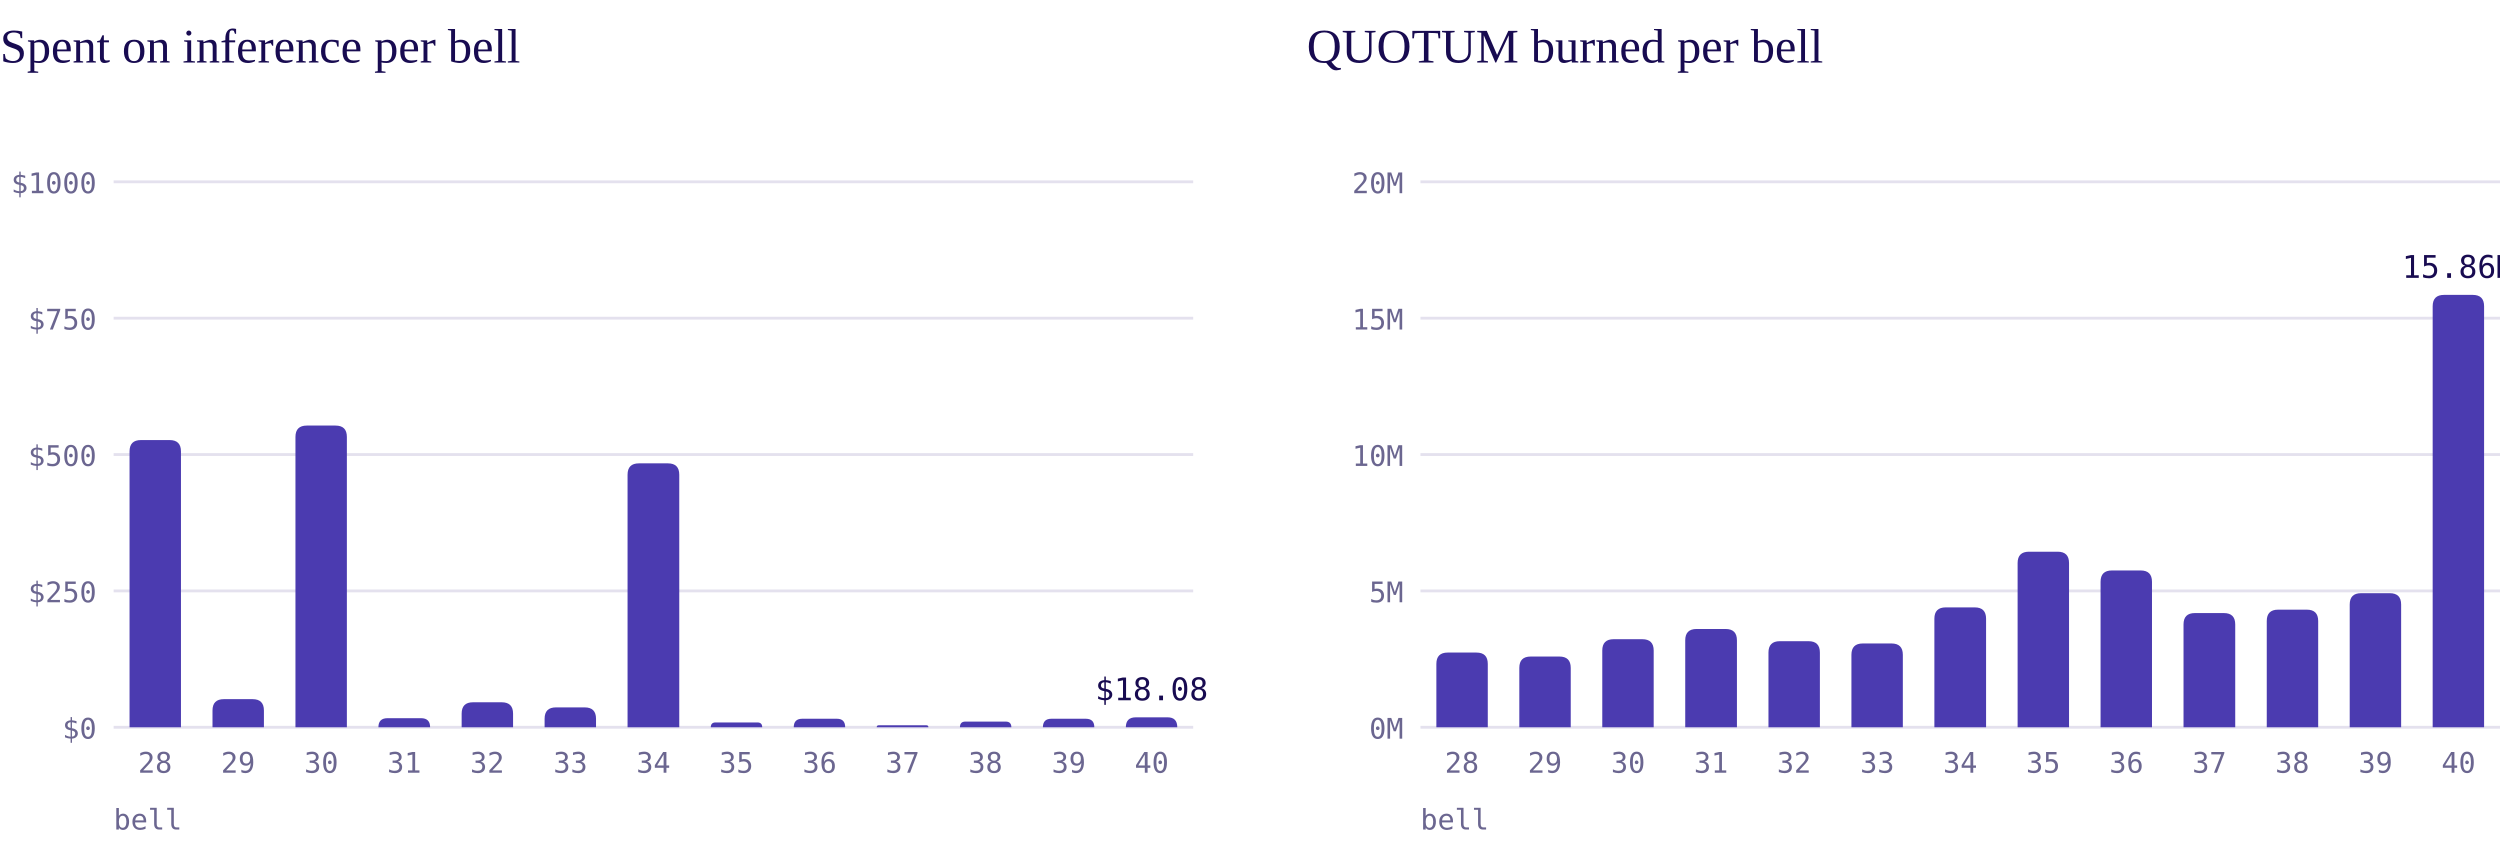
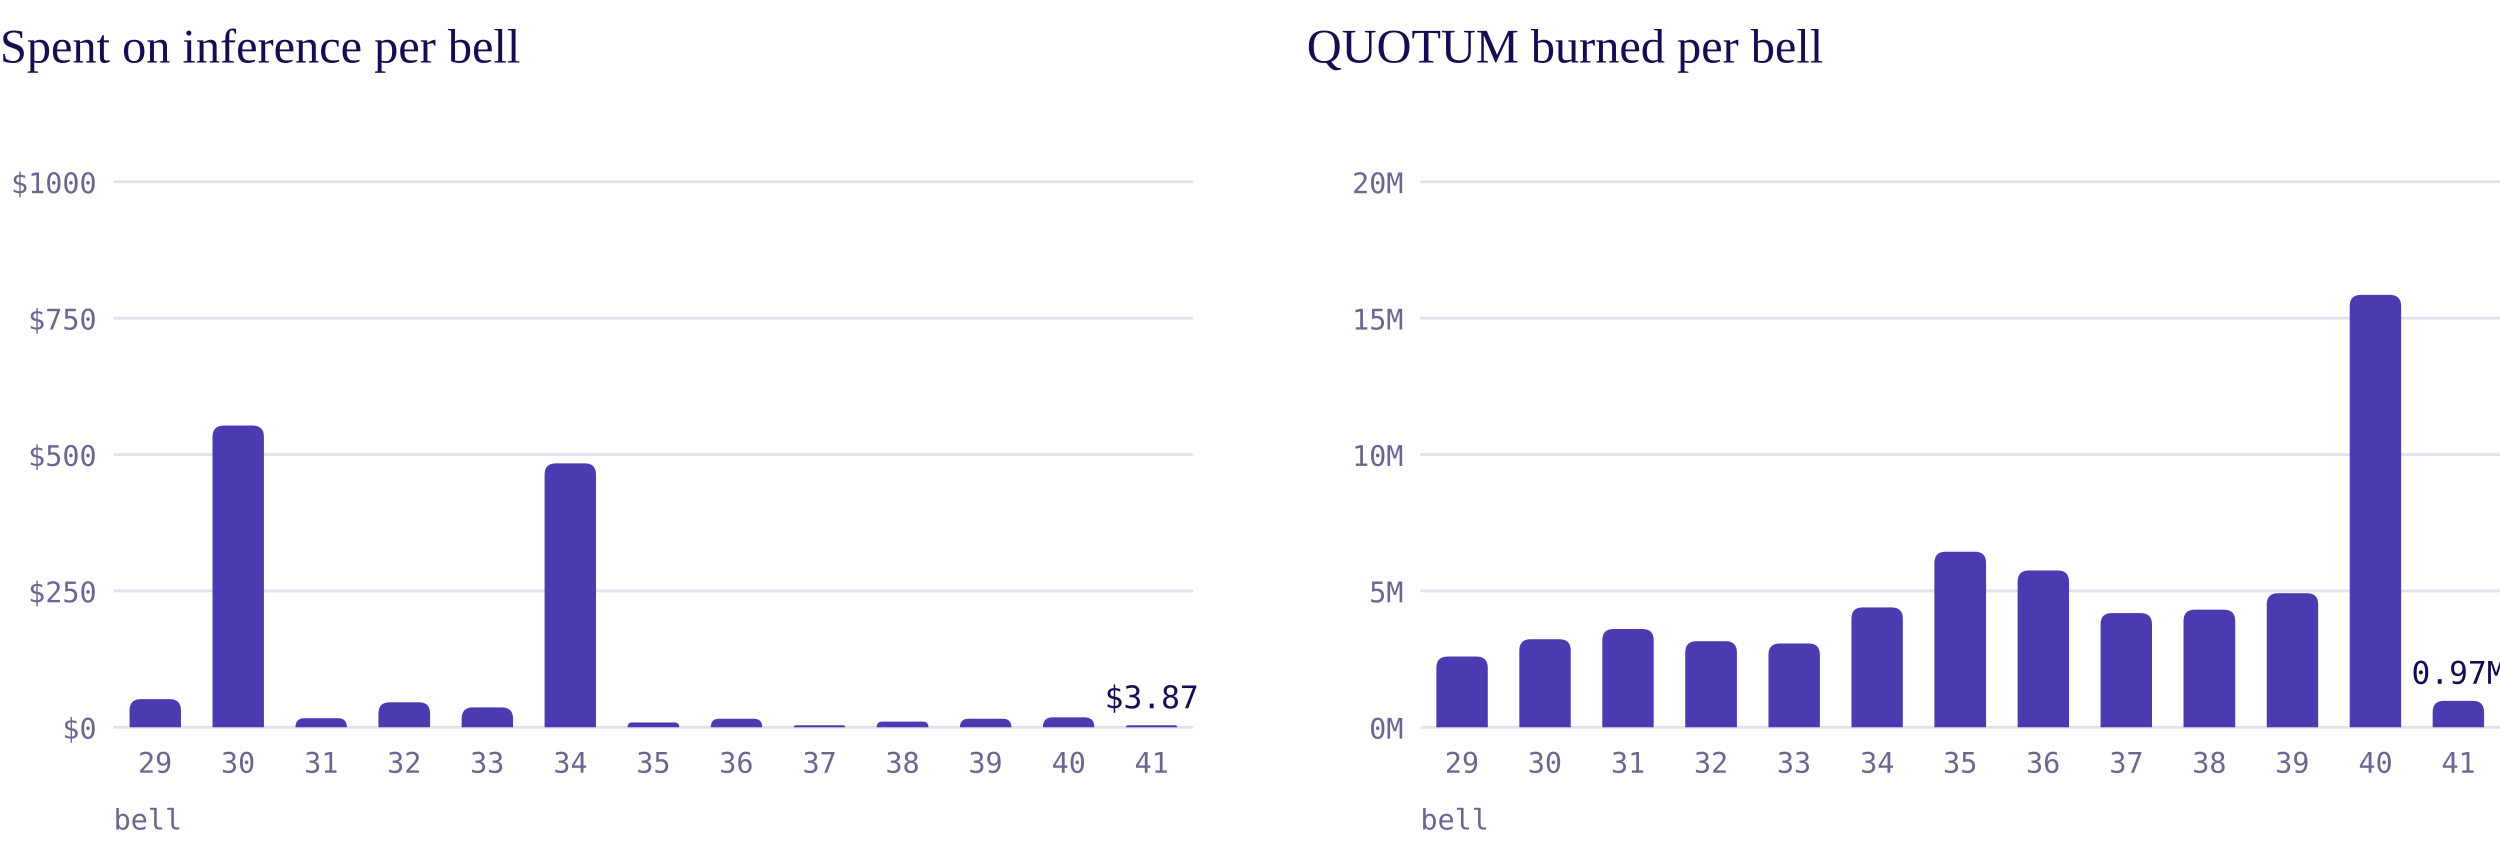
- <svg xmlns="http://www.w3.org/2000/svg" viewBox="0 0 880 300" width="880" height="300" role="img" aria-label="quotum bells 1 to 40: inference spent and QUOTUM burned per bell">
+ <svg xmlns="http://www.w3.org/2000/svg" viewBox="0 0 880 300" width="880" height="300" role="img" aria-label="quotum bells 1 to 41: inference spent and QUOTUM burned per bell">
  <text x="0" y="22" font-family="Georgia,'Times New Roman',serif" font-size="17" fill="#180b51">Spent on inference per bell</text>
  <line x1="40" x2="420" y1="256.0" y2="256.0" stroke="#e4e1ee" stroke-width="1" />
  <text x="34" y="260.0" text-anchor="end" font-family="ui-monospace,SFMono-Regular,Menlo,monospace" font-size="10" fill="#6b6690">$0</text>
  <line x1="40" x2="420" y1="208.0" y2="208.0" stroke="#e4e1ee" stroke-width="1" />
  <text x="34" y="212.0" text-anchor="end" font-family="ui-monospace,SFMono-Regular,Menlo,monospace" font-size="10" fill="#6b6690">$250</text>
  <line x1="40" x2="420" y1="160.0" y2="160.0" stroke="#e4e1ee" stroke-width="1" />
  <text x="34" y="164.0" text-anchor="end" font-family="ui-monospace,SFMono-Regular,Menlo,monospace" font-size="10" fill="#6b6690">$500</text>
  <line x1="40" x2="420" y1="112.0" y2="112.0" stroke="#e4e1ee" stroke-width="1" />
  <text x="34" y="116.0" text-anchor="end" font-family="ui-monospace,SFMono-Regular,Menlo,monospace" font-size="10" fill="#6b6690">$750</text>
  <line x1="40" x2="420" y1="64.0" y2="64.0" stroke="#e4e1ee" stroke-width="1" />
  <text x="34" y="68.0" text-anchor="end" font-family="ui-monospace,SFMono-Regular,Menlo,monospace" font-size="10" fill="#6b6690">$1000</text>
-   <path d="M45.6,256.0 V158.9 Q45.6,154.9 49.6,154.9 H59.7 Q63.7,154.9 63.7,158.9 V256.0 Z" fill="#4b3bb0" />
-   <text x="54.6" y="272" text-anchor="middle" font-family="ui-monospace,SFMono-Regular,Menlo,monospace" font-size="10" fill="#6b6690">28</text>
-   <path d="M74.8,256.0 V250.1 Q74.8,246.1 78.8,246.1 H88.9 Q92.9,246.1 92.9,250.1 V256.0 Z" fill="#4b3bb0" />
-   <text x="83.8" y="272" text-anchor="middle" font-family="ui-monospace,SFMono-Regular,Menlo,monospace" font-size="10" fill="#6b6690">29</text>
-   <path d="M104.0,256.0 V153.8 Q104.0,149.8 108.0,149.8 H118.1 Q122.1,149.8 122.1,153.8 V256.0 Z" fill="#4b3bb0" />
-   <text x="113.1" y="272" text-anchor="middle" font-family="ui-monospace,SFMono-Regular,Menlo,monospace" font-size="10" fill="#6b6690">30</text>
-   <path d="M133.2,256.0 V256.0 Q133.2,252.8 136.4,252.8 H148.2 Q151.4,252.8 151.4,256.0 V256.0 Z" fill="#4b3bb0" />
-   <text x="142.3" y="272" text-anchor="middle" font-family="ui-monospace,SFMono-Regular,Menlo,monospace" font-size="10" fill="#6b6690">31</text>
-   <path d="M162.5,256.0 V251.2 Q162.5,247.2 166.5,247.2 H176.6 Q180.6,247.2 180.6,251.2 V256.0 Z" fill="#4b3bb0" />
-   <text x="171.5" y="272" text-anchor="middle" font-family="ui-monospace,SFMono-Regular,Menlo,monospace" font-size="10" fill="#6b6690">32</text>
-   <path d="M191.7,256.0 V253.0 Q191.7,249.0 195.7,249.0 H205.8 Q209.8,249.0 209.8,253.0 V256.0 Z" fill="#4b3bb0" />
-   <text x="200.8" y="272" text-anchor="middle" font-family="ui-monospace,SFMono-Regular,Menlo,monospace" font-size="10" fill="#6b6690">33</text>
-   <path d="M220.9,256.0 V167.1 Q220.9,163.1 224.9,163.1 H235.1 Q239.1,163.1 239.1,167.1 V256.0 Z" fill="#4b3bb0" />
-   <text x="230.0" y="272" text-anchor="middle" font-family="ui-monospace,SFMono-Regular,Menlo,monospace" font-size="10" fill="#6b6690">34</text>
-   <path d="M250.2,256.0 V256.0 Q250.2,254.3 251.9,254.3 H266.6 Q268.3,254.3 268.3,256.0 V256.0 Z" fill="#4b3bb0" />
-   <text x="259.2" y="272" text-anchor="middle" font-family="ui-monospace,SFMono-Regular,Menlo,monospace" font-size="10" fill="#6b6690">35</text>
-   <path d="M279.4,256.0 V256.0 Q279.4,253.0 282.4,253.0 H294.6 Q297.5,253.0 297.5,256.0 V256.0 Z" fill="#4b3bb0" />
-   <text x="288.5" y="272" text-anchor="middle" font-family="ui-monospace,SFMono-Regular,Menlo,monospace" font-size="10" fill="#6b6690">36</text>
-   <path d="M308.6,256.0 V256.0 Q308.6,255.3 309.3,255.3 H326.1 Q326.8,255.3 326.8,256.0 V256.0 Z" fill="#4b3bb0" />
-   <text x="317.7" y="272" text-anchor="middle" font-family="ui-monospace,SFMono-Regular,Menlo,monospace" font-size="10" fill="#6b6690">37</text>
-   <path d="M337.9,256.0 V256.0 Q337.9,254.0 339.8,254.0 H354.0 Q356.0,254.0 356.0,256.0 V256.0 Z" fill="#4b3bb0" />
-   <text x="346.9" y="272" text-anchor="middle" font-family="ui-monospace,SFMono-Regular,Menlo,monospace" font-size="10" fill="#6b6690">38</text>
-   <path d="M367.1,256.0 V256.0 Q367.1,253.0 370.1,253.0 H382.2 Q385.2,253.0 385.2,256.0 V256.0 Z" fill="#4b3bb0" />
-   <text x="376.2" y="272" text-anchor="middle" font-family="ui-monospace,SFMono-Regular,Menlo,monospace" font-size="10" fill="#6b6690">39</text>
-   <path d="M396.3,256.0 V256.0 Q396.3,252.5 399.8,252.5 H411.0 Q414.4,252.5 414.4,256.0 V256.0 Z" fill="#4b3bb0" />
-   <text x="405.4" y="272" text-anchor="middle" font-family="ui-monospace,SFMono-Regular,Menlo,monospace" font-size="10" fill="#6b6690">40</text>
-   <text x="405.4" y="246.5" text-anchor="middle" font-family="ui-monospace,SFMono-Regular,Menlo,monospace" font-size="11" fill="#180b51">$18.08</text>
+   <path d="M45.6,256.0 V250.1 Q45.6,246.1 49.6,246.1 H59.7 Q63.7,246.1 63.7,250.1 V256.0 Z" fill="#4b3bb0" />
+   <text x="54.6" y="272" text-anchor="middle" font-family="ui-monospace,SFMono-Regular,Menlo,monospace" font-size="10" fill="#6b6690">29</text>
+   <path d="M74.8,256.0 V153.8 Q74.8,149.8 78.8,149.8 H88.9 Q92.9,149.8 92.9,153.8 V256.0 Z" fill="#4b3bb0" />
+   <text x="83.8" y="272" text-anchor="middle" font-family="ui-monospace,SFMono-Regular,Menlo,monospace" font-size="10" fill="#6b6690">30</text>
+   <path d="M104.0,256.0 V256.0 Q104.0,252.8 107.2,252.8 H118.9 Q122.1,252.8 122.1,256.0 V256.0 Z" fill="#4b3bb0" />
+   <text x="113.1" y="272" text-anchor="middle" font-family="ui-monospace,SFMono-Regular,Menlo,monospace" font-size="10" fill="#6b6690">31</text>
+   <path d="M133.2,256.0 V251.2 Q133.2,247.2 137.2,247.2 H147.4 Q151.4,247.2 151.4,251.2 V256.0 Z" fill="#4b3bb0" />
+   <text x="142.3" y="272" text-anchor="middle" font-family="ui-monospace,SFMono-Regular,Menlo,monospace" font-size="10" fill="#6b6690">32</text>
+   <path d="M162.5,256.0 V253.0 Q162.5,249.0 166.5,249.0 H176.6 Q180.6,249.0 180.6,253.0 V256.0 Z" fill="#4b3bb0" />
+   <text x="171.5" y="272" text-anchor="middle" font-family="ui-monospace,SFMono-Regular,Menlo,monospace" font-size="10" fill="#6b6690">33</text>
+   <path d="M191.7,256.0 V167.1 Q191.7,163.1 195.7,163.1 H205.8 Q209.8,163.1 209.8,167.1 V256.0 Z" fill="#4b3bb0" />
+   <text x="200.8" y="272" text-anchor="middle" font-family="ui-monospace,SFMono-Regular,Menlo,monospace" font-size="10" fill="#6b6690">34</text>
+   <path d="M220.9,256.0 V256.0 Q220.9,254.3 222.6,254.3 H237.4 Q239.1,254.3 239.1,256.0 V256.0 Z" fill="#4b3bb0" />
+   <text x="230.0" y="272" text-anchor="middle" font-family="ui-monospace,SFMono-Regular,Menlo,monospace" font-size="10" fill="#6b6690">35</text>
+   <path d="M250.2,256.0 V256.0 Q250.2,253.0 253.1,253.0 H265.3 Q268.3,253.0 268.3,256.0 V256.0 Z" fill="#4b3bb0" />
+   <text x="259.2" y="272" text-anchor="middle" font-family="ui-monospace,SFMono-Regular,Menlo,monospace" font-size="10" fill="#6b6690">36</text>
+   <path d="M279.4,256.0 V256.0 Q279.4,255.3 280.1,255.3 H296.8 Q297.5,255.3 297.5,256.0 V256.0 Z" fill="#4b3bb0" />
+   <text x="288.5" y="272" text-anchor="middle" font-family="ui-monospace,SFMono-Regular,Menlo,monospace" font-size="10" fill="#6b6690">37</text>
+   <path d="M308.6,256.0 V256.0 Q308.6,254.0 310.6,254.0 H324.8 Q326.8,254.0 326.8,256.0 V256.0 Z" fill="#4b3bb0" />
+   <text x="317.7" y="272" text-anchor="middle" font-family="ui-monospace,SFMono-Regular,Menlo,monospace" font-size="10" fill="#6b6690">38</text>
+   <path d="M337.9,256.0 V256.0 Q337.9,253.0 340.9,253.0 H353.0 Q356.0,253.0 356.0,256.0 V256.0 Z" fill="#4b3bb0" />
+   <text x="346.9" y="272" text-anchor="middle" font-family="ui-monospace,SFMono-Regular,Menlo,monospace" font-size="10" fill="#6b6690">39</text>
+   <path d="M367.1,256.0 V256.0 Q367.1,252.5 370.6,252.5 H381.7 Q385.2,252.5 385.2,256.0 V256.0 Z" fill="#4b3bb0" />
+   <text x="376.2" y="272" text-anchor="middle" font-family="ui-monospace,SFMono-Regular,Menlo,monospace" font-size="10" fill="#6b6690">40</text>
+   <path d="M396.3,256.0 V256.0 Q396.3,255.3 397.1,255.3 H413.7 Q414.4,255.3 414.4,256.0 V256.0 Z" fill="#4b3bb0" />
+   <text x="405.4" y="272" text-anchor="middle" font-family="ui-monospace,SFMono-Regular,Menlo,monospace" font-size="10" fill="#6b6690">41</text>
+   <text x="405.4" y="249.3" text-anchor="middle" font-family="ui-monospace,SFMono-Regular,Menlo,monospace" font-size="11" fill="#180b51">$3.87</text>
  <text x="40" y="292" font-family="ui-monospace,SFMono-Regular,Menlo,monospace" font-size="10" fill="#6b6690">bell</text>
  <text x="460" y="22" font-family="Georgia,'Times New Roman',serif" font-size="17" fill="#180b51">QUOTUM burned per bell</text>
  <line x1="500" x2="880" y1="256.0" y2="256.0" stroke="#e4e1ee" stroke-width="1" />
  <text x="494" y="260.0" text-anchor="end" font-family="ui-monospace,SFMono-Regular,Menlo,monospace" font-size="10" fill="#6b6690">0M</text>
  <line x1="500" x2="880" y1="208.0" y2="208.0" stroke="#e4e1ee" stroke-width="1" />
  <text x="494" y="212.0" text-anchor="end" font-family="ui-monospace,SFMono-Regular,Menlo,monospace" font-size="10" fill="#6b6690">5M</text>
  <line x1="500" x2="880" y1="160.0" y2="160.0" stroke="#e4e1ee" stroke-width="1" />
  <text x="494" y="164.0" text-anchor="end" font-family="ui-monospace,SFMono-Regular,Menlo,monospace" font-size="10" fill="#6b6690">10M</text>
  <line x1="500" x2="880" y1="112.0" y2="112.0" stroke="#e4e1ee" stroke-width="1" />
  <text x="494" y="116.0" text-anchor="end" font-family="ui-monospace,SFMono-Regular,Menlo,monospace" font-size="10" fill="#6b6690">15M</text>
  <line x1="500" x2="880" y1="64.0" y2="64.0" stroke="#e4e1ee" stroke-width="1" />
  <text x="494" y="68.0" text-anchor="end" font-family="ui-monospace,SFMono-Regular,Menlo,monospace" font-size="10" fill="#6b6690">20M</text>
-   <path d="M505.6,256.0 V233.7 Q505.6,229.7 509.6,229.7 H519.7 Q523.7,229.7 523.7,233.7 V256.0 Z" fill="#4b3bb0" />
-   <text x="514.6" y="272" text-anchor="middle" font-family="ui-monospace,SFMono-Regular,Menlo,monospace" font-size="10" fill="#6b6690">28</text>
-   <path d="M534.8,256.0 V235.1 Q534.8,231.1 538.8,231.1 H548.9 Q552.9,231.1 552.9,235.1 V256.0 Z" fill="#4b3bb0" />
-   <text x="543.8" y="272" text-anchor="middle" font-family="ui-monospace,SFMono-Regular,Menlo,monospace" font-size="10" fill="#6b6690">29</text>
-   <path d="M564.0,256.0 V229.0 Q564.0,225.0 568.0,225.0 H578.1 Q582.1,225.0 582.1,229.0 V256.0 Z" fill="#4b3bb0" />
-   <text x="573.1" y="272" text-anchor="middle" font-family="ui-monospace,SFMono-Regular,Menlo,monospace" font-size="10" fill="#6b6690">30</text>
-   <path d="M593.2,256.0 V225.4 Q593.2,221.4 597.2,221.4 H607.4 Q611.4,221.4 611.4,225.4 V256.0 Z" fill="#4b3bb0" />
-   <text x="602.3" y="272" text-anchor="middle" font-family="ui-monospace,SFMono-Regular,Menlo,monospace" font-size="10" fill="#6b6690">31</text>
-   <path d="M622.5,256.0 V229.7 Q622.5,225.7 626.5,225.7 H636.6 Q640.6,225.7 640.6,229.7 V256.0 Z" fill="#4b3bb0" />
-   <text x="631.5" y="272" text-anchor="middle" font-family="ui-monospace,SFMono-Regular,Menlo,monospace" font-size="10" fill="#6b6690">32</text>
-   <path d="M651.7,256.0 V230.5 Q651.7,226.5 655.7,226.5 H665.8 Q669.8,226.5 669.8,230.5 V256.0 Z" fill="#4b3bb0" />
-   <text x="660.8" y="272" text-anchor="middle" font-family="ui-monospace,SFMono-Regular,Menlo,monospace" font-size="10" fill="#6b6690">33</text>
-   <path d="M680.9,256.0 V217.8 Q680.9,213.8 684.9,213.8 H695.1 Q699.1,213.8 699.1,217.8 V256.0 Z" fill="#4b3bb0" />
-   <text x="690.0" y="272" text-anchor="middle" font-family="ui-monospace,SFMono-Regular,Menlo,monospace" font-size="10" fill="#6b6690">34</text>
-   <path d="M710.2,256.0 V198.2 Q710.2,194.2 714.2,194.2 H724.3 Q728.3,194.2 728.3,198.2 V256.0 Z" fill="#4b3bb0" />
-   <text x="719.2" y="272" text-anchor="middle" font-family="ui-monospace,SFMono-Regular,Menlo,monospace" font-size="10" fill="#6b6690">35</text>
-   <path d="M739.4,256.0 V204.8 Q739.4,200.8 743.4,200.8 H753.5 Q757.5,200.8 757.5,204.8 V256.0 Z" fill="#4b3bb0" />
-   <text x="748.5" y="272" text-anchor="middle" font-family="ui-monospace,SFMono-Regular,Menlo,monospace" font-size="10" fill="#6b6690">36</text>
-   <path d="M768.6,256.0 V219.8 Q768.6,215.8 772.6,215.8 H782.8 Q786.8,215.8 786.8,219.8 V256.0 Z" fill="#4b3bb0" />
-   <text x="777.7" y="272" text-anchor="middle" font-family="ui-monospace,SFMono-Regular,Menlo,monospace" font-size="10" fill="#6b6690">37</text>
-   <path d="M797.9,256.0 V218.6 Q797.9,214.6 801.9,214.6 H812.0 Q816.0,214.6 816.0,218.6 V256.0 Z" fill="#4b3bb0" />
-   <text x="806.9" y="272" text-anchor="middle" font-family="ui-monospace,SFMono-Regular,Menlo,monospace" font-size="10" fill="#6b6690">38</text>
-   <path d="M827.1,256.0 V212.8 Q827.1,208.8 831.1,208.8 H841.2 Q845.2,208.8 845.2,212.8 V256.0 Z" fill="#4b3bb0" />
-   <text x="836.2" y="272" text-anchor="middle" font-family="ui-monospace,SFMono-Regular,Menlo,monospace" font-size="10" fill="#6b6690">39</text>
-   <path d="M856.3,256.0 V107.8 Q856.3,103.8 860.3,103.8 H870.4 Q874.4,103.8 874.4,107.8 V256.0 Z" fill="#4b3bb0" />
-   <text x="865.4" y="272" text-anchor="middle" font-family="ui-monospace,SFMono-Regular,Menlo,monospace" font-size="10" fill="#6b6690">40</text>
-   <text x="865.4" y="97.8" text-anchor="middle" font-family="ui-monospace,SFMono-Regular,Menlo,monospace" font-size="11" fill="#180b51">15.86M</text>
+   <path d="M505.6,256.0 V235.1 Q505.6,231.1 509.6,231.1 H519.7 Q523.7,231.1 523.7,235.1 V256.0 Z" fill="#4b3bb0" />
+   <text x="514.6" y="272" text-anchor="middle" font-family="ui-monospace,SFMono-Regular,Menlo,monospace" font-size="10" fill="#6b6690">29</text>
+   <path d="M534.8,256.0 V229.0 Q534.8,225.0 538.8,225.0 H548.9 Q552.9,225.0 552.9,229.0 V256.0 Z" fill="#4b3bb0" />
+   <text x="543.8" y="272" text-anchor="middle" font-family="ui-monospace,SFMono-Regular,Menlo,monospace" font-size="10" fill="#6b6690">30</text>
+   <path d="M564.0,256.0 V225.4 Q564.0,221.4 568.0,221.4 H578.1 Q582.1,221.4 582.1,225.4 V256.0 Z" fill="#4b3bb0" />
+   <text x="573.1" y="272" text-anchor="middle" font-family="ui-monospace,SFMono-Regular,Menlo,monospace" font-size="10" fill="#6b6690">31</text>
+   <path d="M593.2,256.0 V229.7 Q593.2,225.7 597.2,225.7 H607.4 Q611.4,225.7 611.4,229.7 V256.0 Z" fill="#4b3bb0" />
+   <text x="602.3" y="272" text-anchor="middle" font-family="ui-monospace,SFMono-Regular,Menlo,monospace" font-size="10" fill="#6b6690">32</text>
+   <path d="M622.5,256.0 V230.5 Q622.5,226.5 626.5,226.5 H636.6 Q640.6,226.5 640.6,230.5 V256.0 Z" fill="#4b3bb0" />
+   <text x="631.5" y="272" text-anchor="middle" font-family="ui-monospace,SFMono-Regular,Menlo,monospace" font-size="10" fill="#6b6690">33</text>
+   <path d="M651.7,256.0 V217.8 Q651.7,213.8 655.7,213.8 H665.8 Q669.8,213.8 669.8,217.8 V256.0 Z" fill="#4b3bb0" />
+   <text x="660.8" y="272" text-anchor="middle" font-family="ui-monospace,SFMono-Regular,Menlo,monospace" font-size="10" fill="#6b6690">34</text>
+   <path d="M680.9,256.0 V198.2 Q680.9,194.2 684.9,194.2 H695.1 Q699.1,194.2 699.1,198.2 V256.0 Z" fill="#4b3bb0" />
+   <text x="690.0" y="272" text-anchor="middle" font-family="ui-monospace,SFMono-Regular,Menlo,monospace" font-size="10" fill="#6b6690">35</text>
+   <path d="M710.2,256.0 V204.8 Q710.2,200.8 714.2,200.8 H724.3 Q728.3,200.8 728.3,204.8 V256.0 Z" fill="#4b3bb0" />
+   <text x="719.2" y="272" text-anchor="middle" font-family="ui-monospace,SFMono-Regular,Menlo,monospace" font-size="10" fill="#6b6690">36</text>
+   <path d="M739.4,256.0 V219.8 Q739.4,215.8 743.4,215.8 H753.5 Q757.5,215.8 757.5,219.8 V256.0 Z" fill="#4b3bb0" />
+   <text x="748.5" y="272" text-anchor="middle" font-family="ui-monospace,SFMono-Regular,Menlo,monospace" font-size="10" fill="#6b6690">37</text>
+   <path d="M768.6,256.0 V218.6 Q768.6,214.6 772.6,214.6 H782.8 Q786.8,214.6 786.8,218.6 V256.0 Z" fill="#4b3bb0" />
+   <text x="777.7" y="272" text-anchor="middle" font-family="ui-monospace,SFMono-Regular,Menlo,monospace" font-size="10" fill="#6b6690">38</text>
+   <path d="M797.9,256.0 V212.8 Q797.9,208.8 801.9,208.8 H812.0 Q816.0,208.8 816.0,212.8 V256.0 Z" fill="#4b3bb0" />
+   <text x="806.9" y="272" text-anchor="middle" font-family="ui-monospace,SFMono-Regular,Menlo,monospace" font-size="10" fill="#6b6690">39</text>
+   <path d="M827.1,256.0 V107.8 Q827.1,103.8 831.1,103.8 H841.2 Q845.2,103.8 845.2,107.8 V256.0 Z" fill="#4b3bb0" />
+   <text x="836.2" y="272" text-anchor="middle" font-family="ui-monospace,SFMono-Regular,Menlo,monospace" font-size="10" fill="#6b6690">40</text>
+   <path d="M856.3,256.0 V250.7 Q856.3,246.7 860.3,246.7 H870.4 Q874.4,246.7 874.4,250.7 V256.0 Z" fill="#4b3bb0" />
+   <text x="865.4" y="272" text-anchor="middle" font-family="ui-monospace,SFMono-Regular,Menlo,monospace" font-size="10" fill="#6b6690">41</text>
+   <text x="865.4" y="240.7" text-anchor="middle" font-family="ui-monospace,SFMono-Regular,Menlo,monospace" font-size="11" fill="#180b51">0.97M</text>
  <text x="500" y="292" font-family="ui-monospace,SFMono-Regular,Menlo,monospace" font-size="10" fill="#6b6690">bell</text>
</svg>
